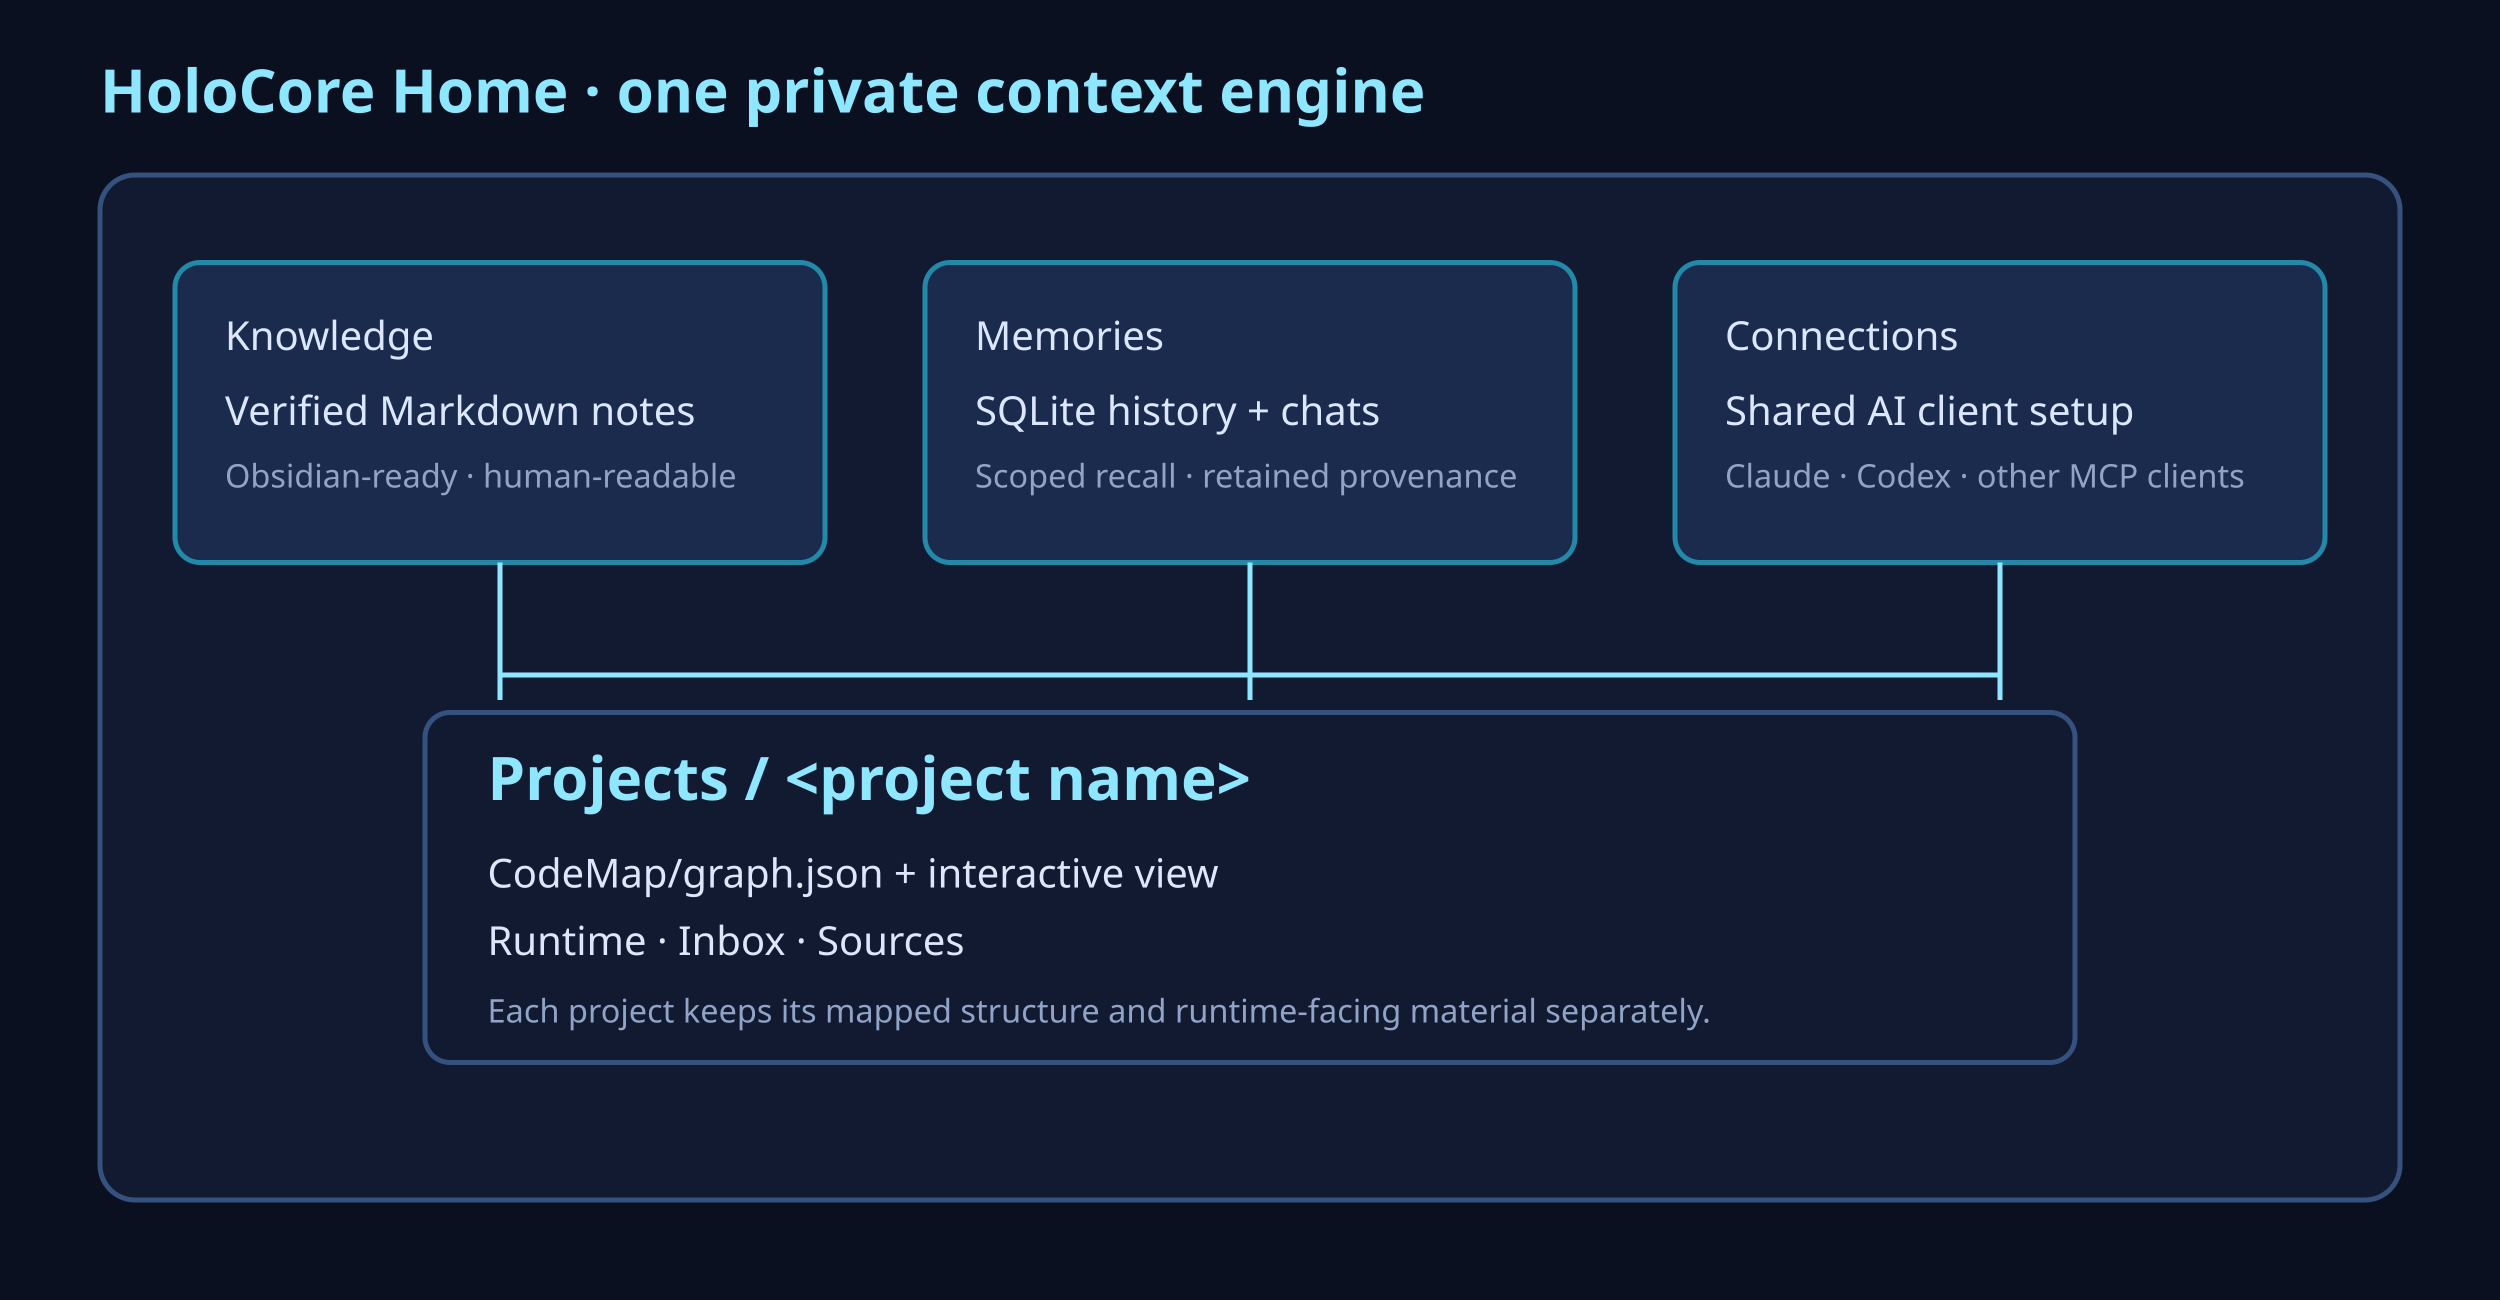
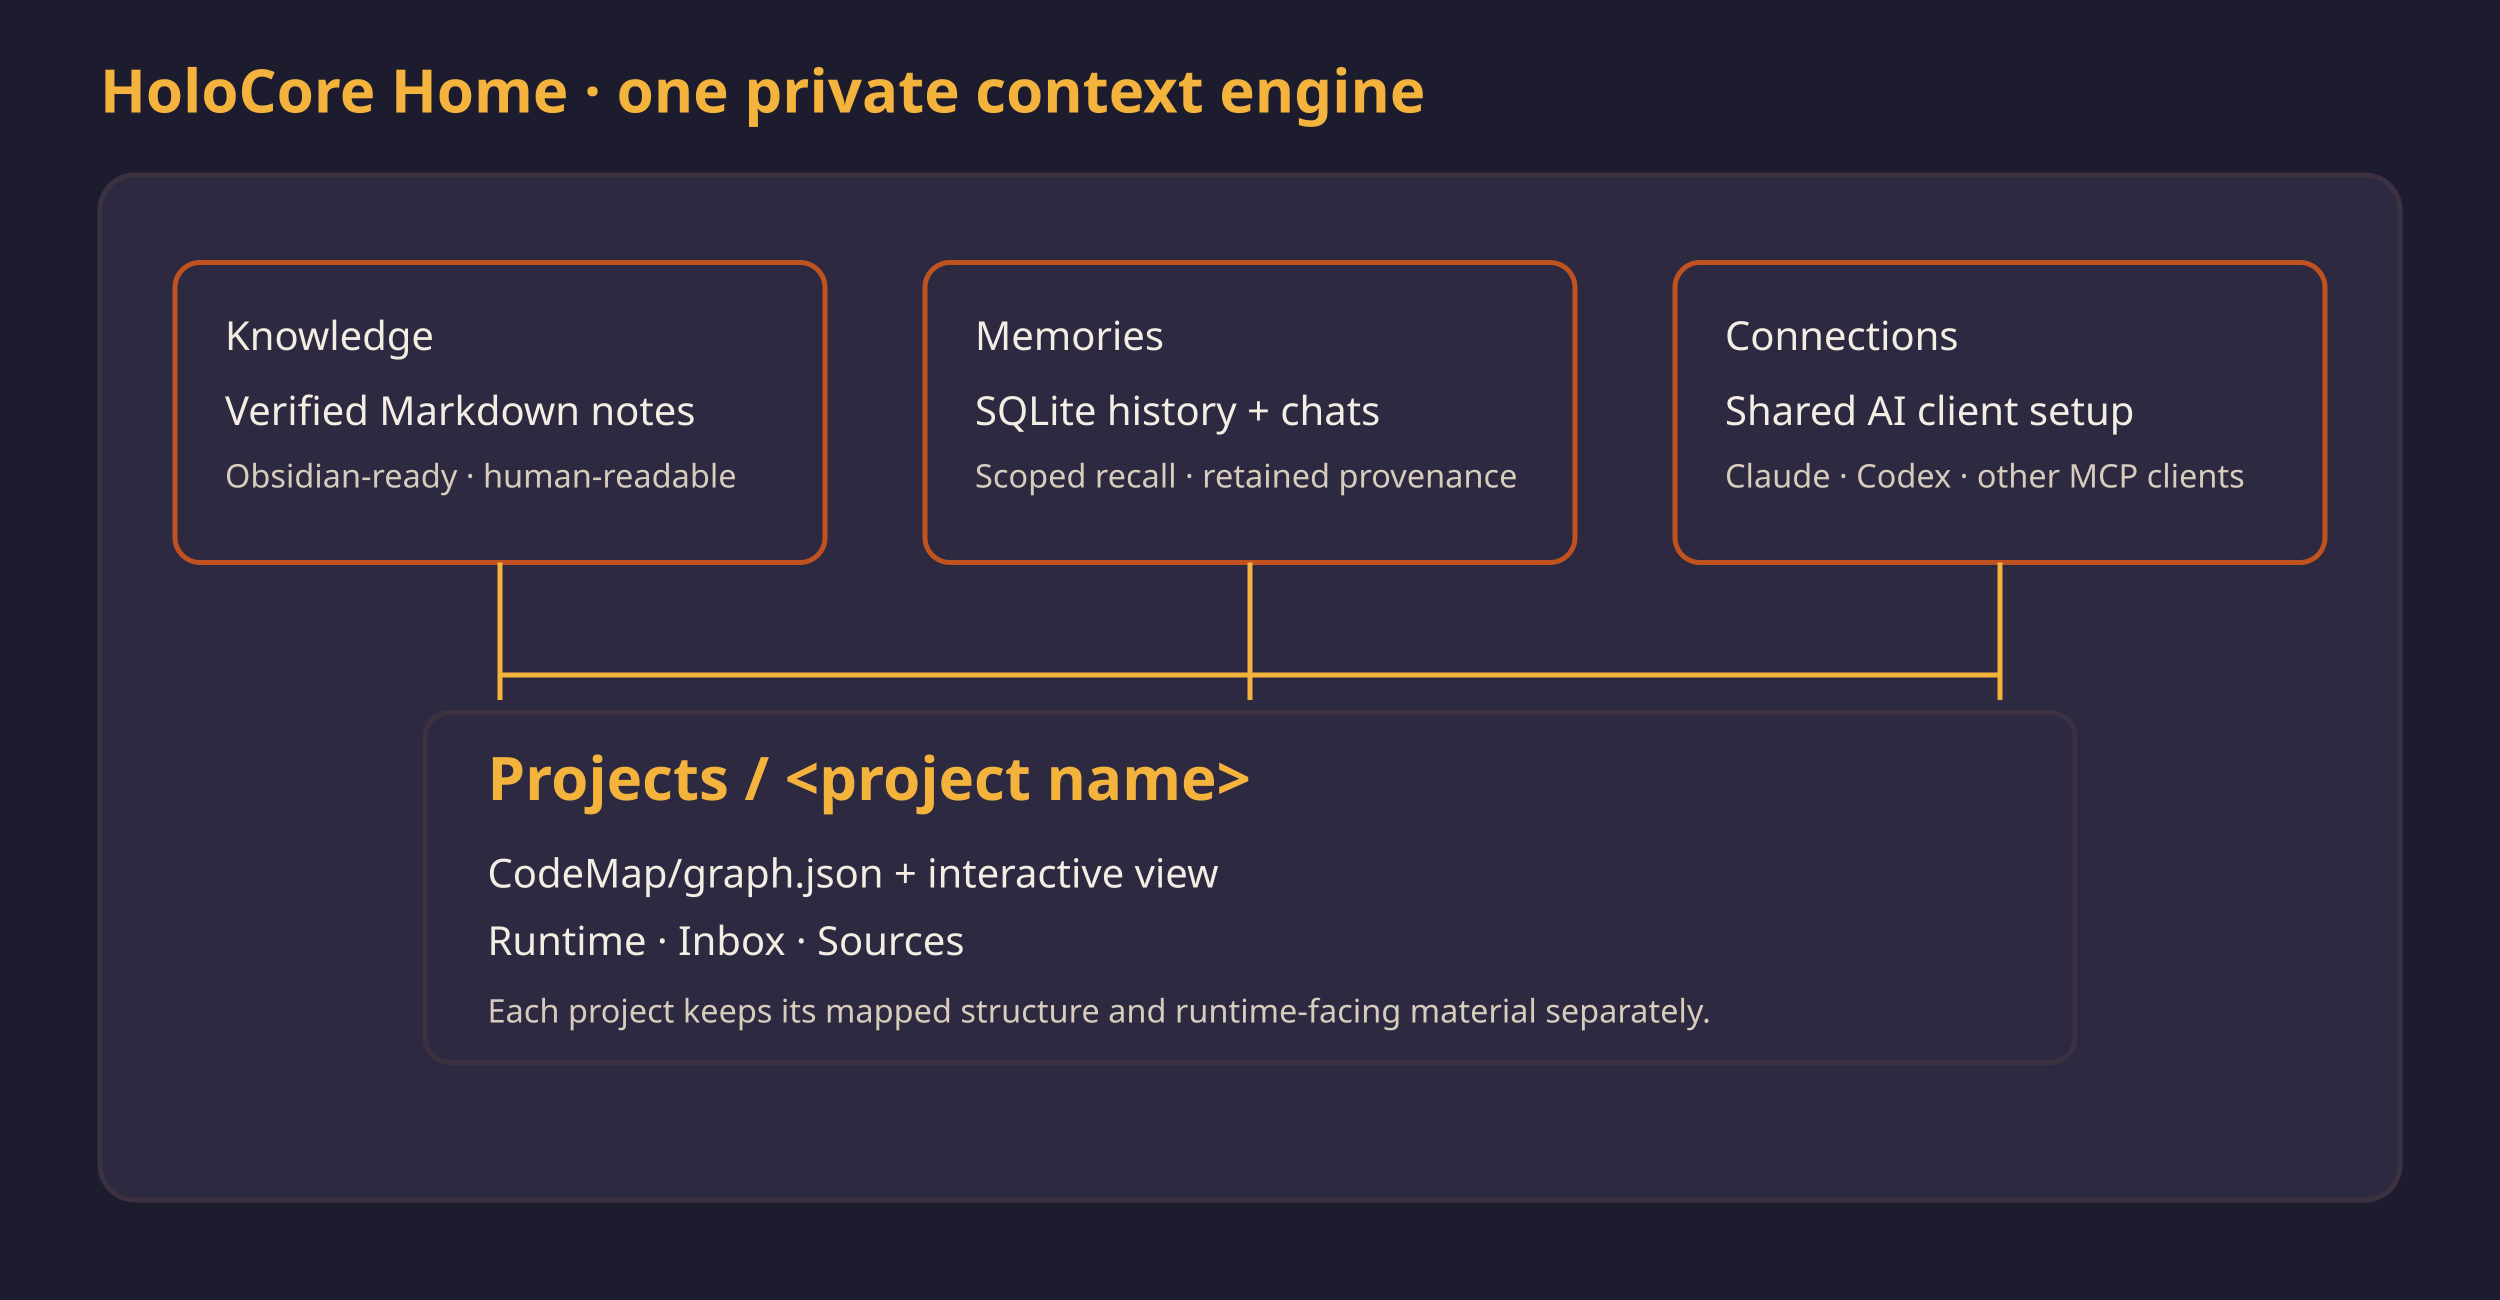
<svg xmlns="http://www.w3.org/2000/svg" width="1000" height="520" viewBox="0 0 1000 520">
-   <rect width="1000" height="520" fill="#0b1020" />
-   <style>text{font:16px system-ui;fill:#dce7ff}.title{font-size:24px;font-weight:700;fill:#8ee7ff}.box{fill:#121a31;stroke:#35527f;stroke-width:2}.accent{fill:#1b2b4d;stroke:#2389a8;stroke-width:2}.small{font-size:13px;fill:#91a4c7}</style>
+   <rect width="1000" height="520" fill="#1D1B2E" />
+   <style>text{font:16px system-ui;fill:#F3EDE4}.title{font-size:24px;font-weight:700;fill:#F3B33D}.box{fill:#2C2940;stroke:#3C3140;stroke-width:2}.accent{fill:#2C2940;stroke:#C0521F;stroke-width:2}.small{font-size:13px;fill:#D8CCBD}</style>
  <text x="40" y="45" class="title">HoloCore Home · one private context engine</text>
  <rect x="40" y="70" width="920" height="410" rx="14" class="box" />
  <rect x="70" y="105" width="260" height="120" rx="10" class="accent" />
  <text x="90" y="140">Knowledge</text>
  <text x="90" y="170">Verified Markdown notes</text>
  <text x="90" y="195" class="small">Obsidian-ready · human-readable</text>
  <rect x="370" y="105" width="260" height="120" rx="10" class="accent" />
  <text x="390" y="140">Memories</text>
  <text x="390" y="170">SQLite history + chats</text>
  <text x="390" y="195" class="small">Scoped recall · retained provenance</text>
  <rect x="670" y="105" width="260" height="120" rx="10" class="accent" />
  <text x="690" y="140">Connections</text>
  <text x="690" y="170">Shared AI client setup</text>
  <text x="690" y="195" class="small">Claude · Codex · other MCP clients</text>
  <rect x="170" y="285" width="660" height="140" rx="10" class="box" />
  <text x="195" y="320" class="title">Projects / &lt;project name&gt;</text>
  <text x="195" y="355">CodeMap/graph.json + interactive view</text>
  <text x="195" y="382">Runtime · Inbox · Sources</text>
  <text x="195" y="409" class="small">Each project keeps its mapped structure and runtime-facing material separately.</text>
-   <path d="M200 225v55M500 225v55M800 225v55" stroke="#8ee7ff" stroke-width="2" />
-   <path d="M200 270h600" stroke="#8ee7ff" stroke-width="2" />
+   <path d="M200 225v55M500 225v55M800 225v55" stroke="#F3B33D" stroke-width="2" />
+   <path d="M200 270h600" stroke="#F3B33D" stroke-width="2" />
</svg>
